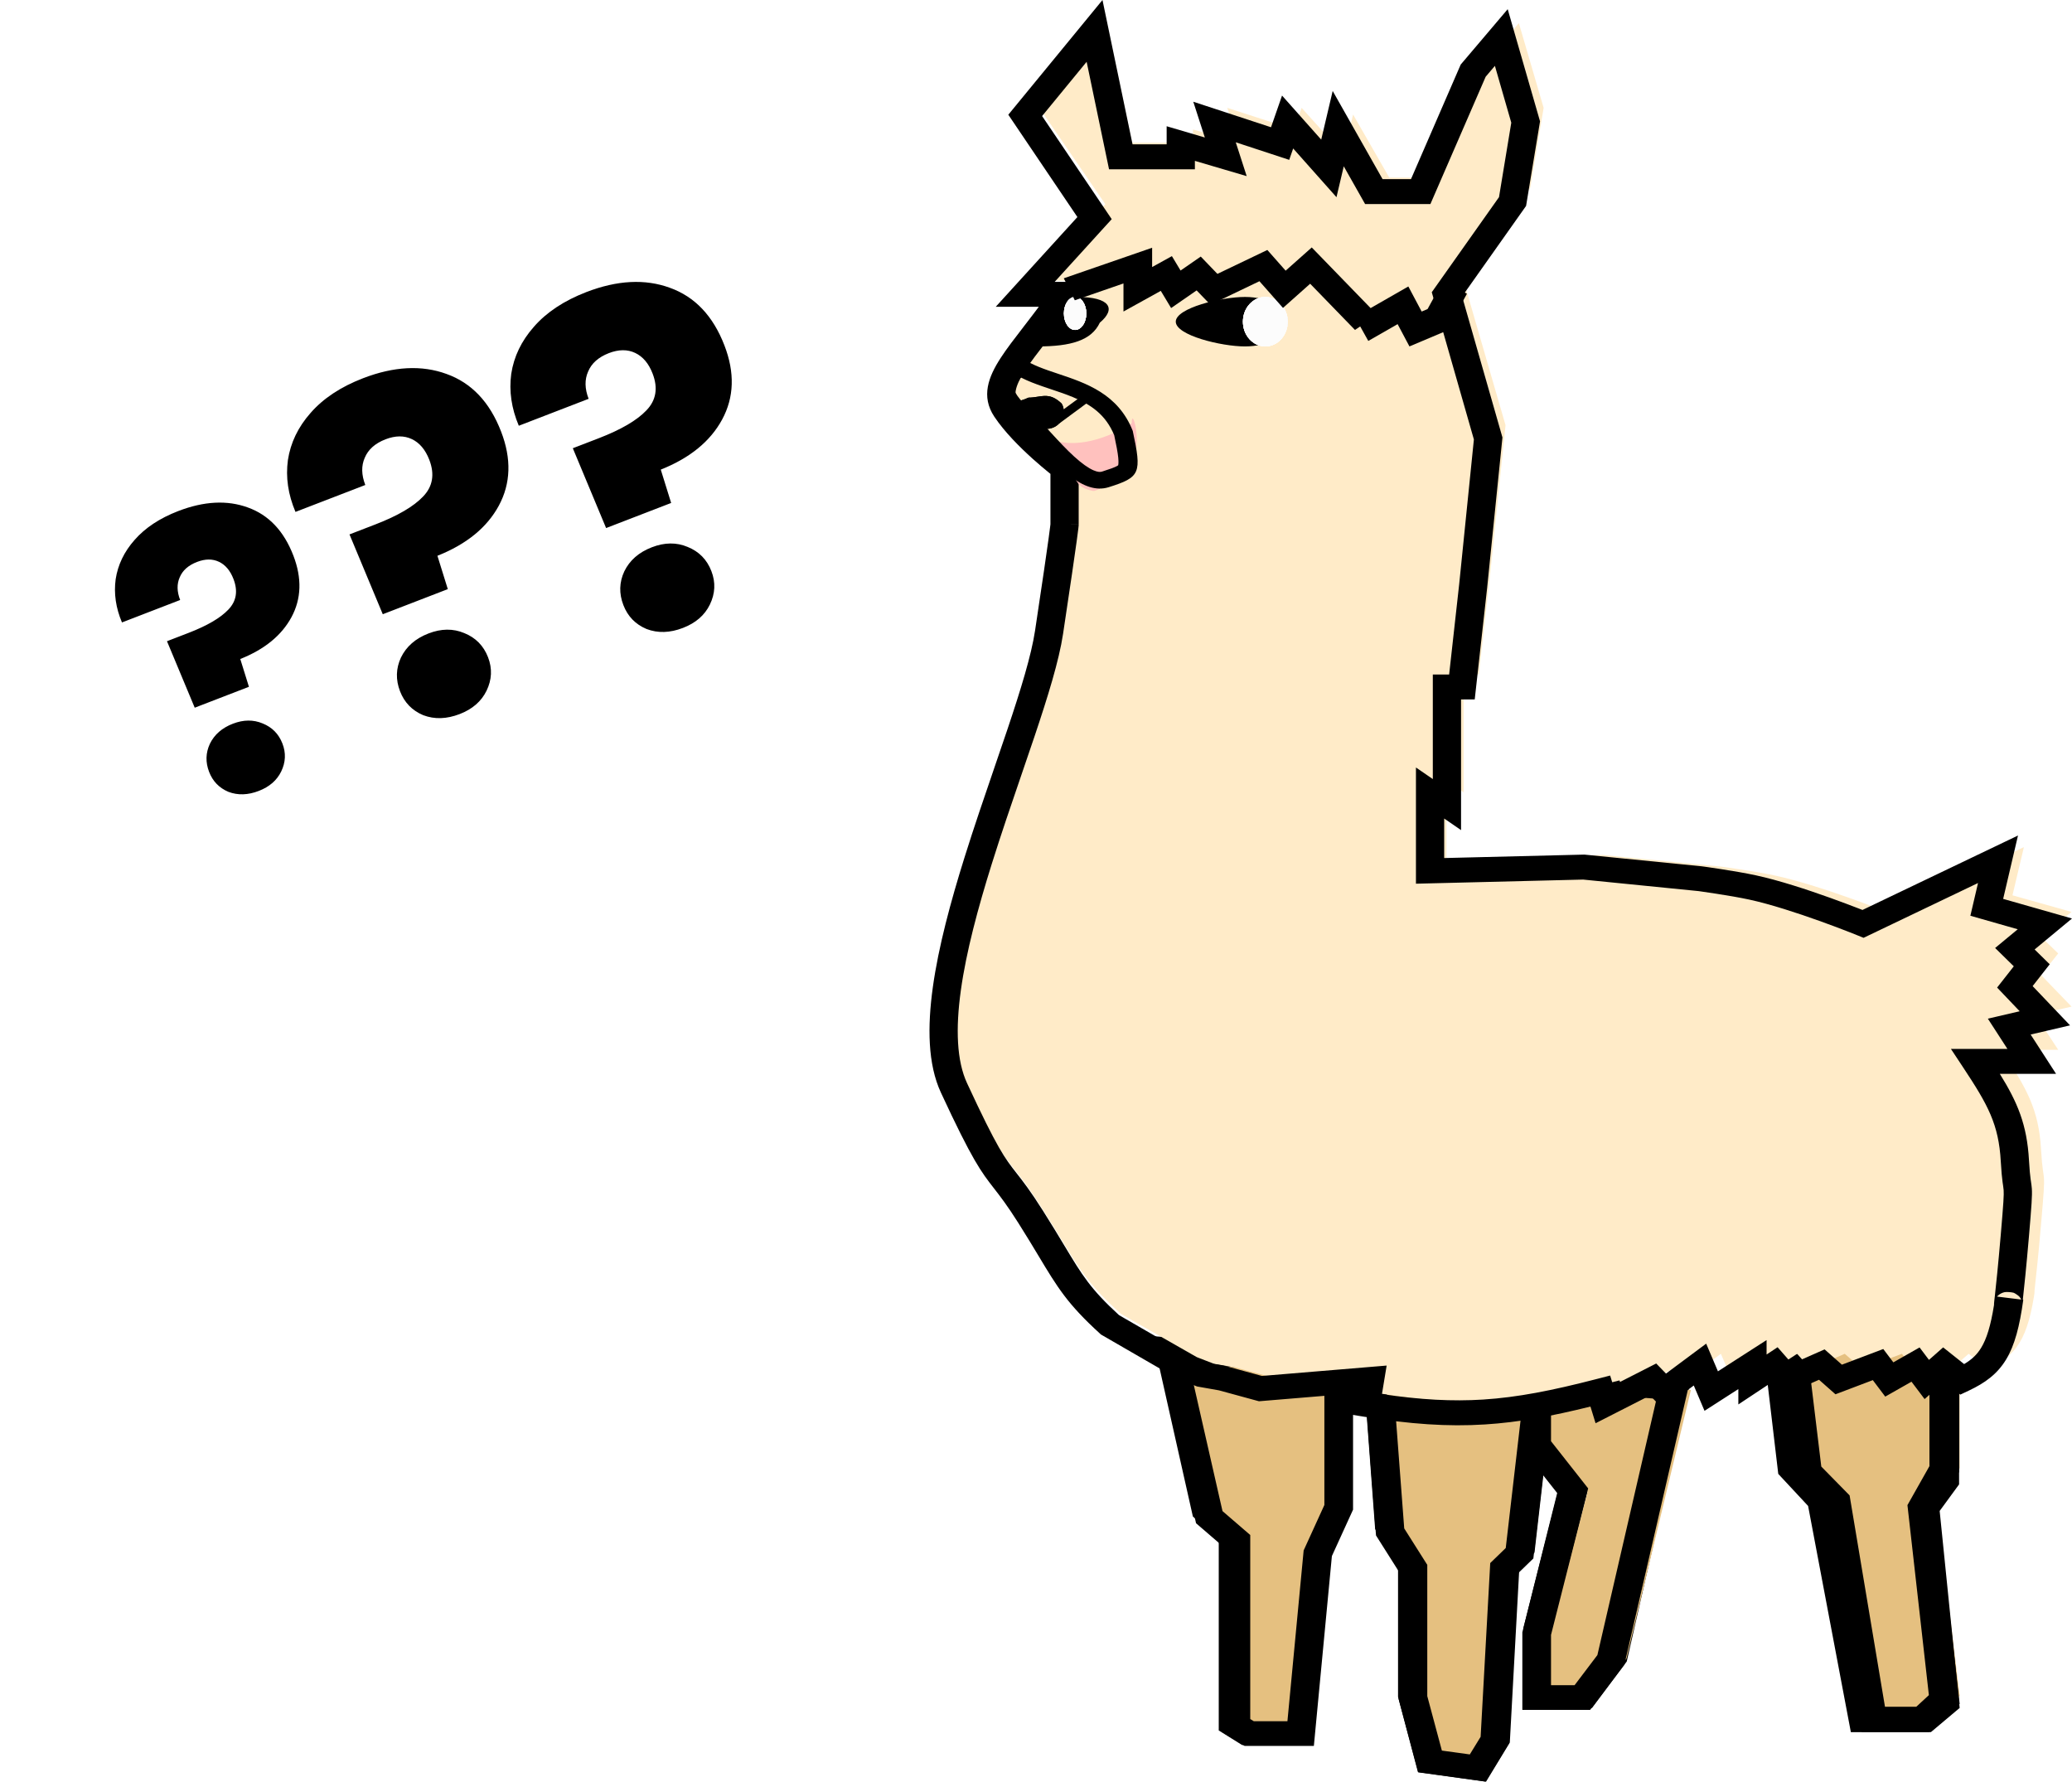
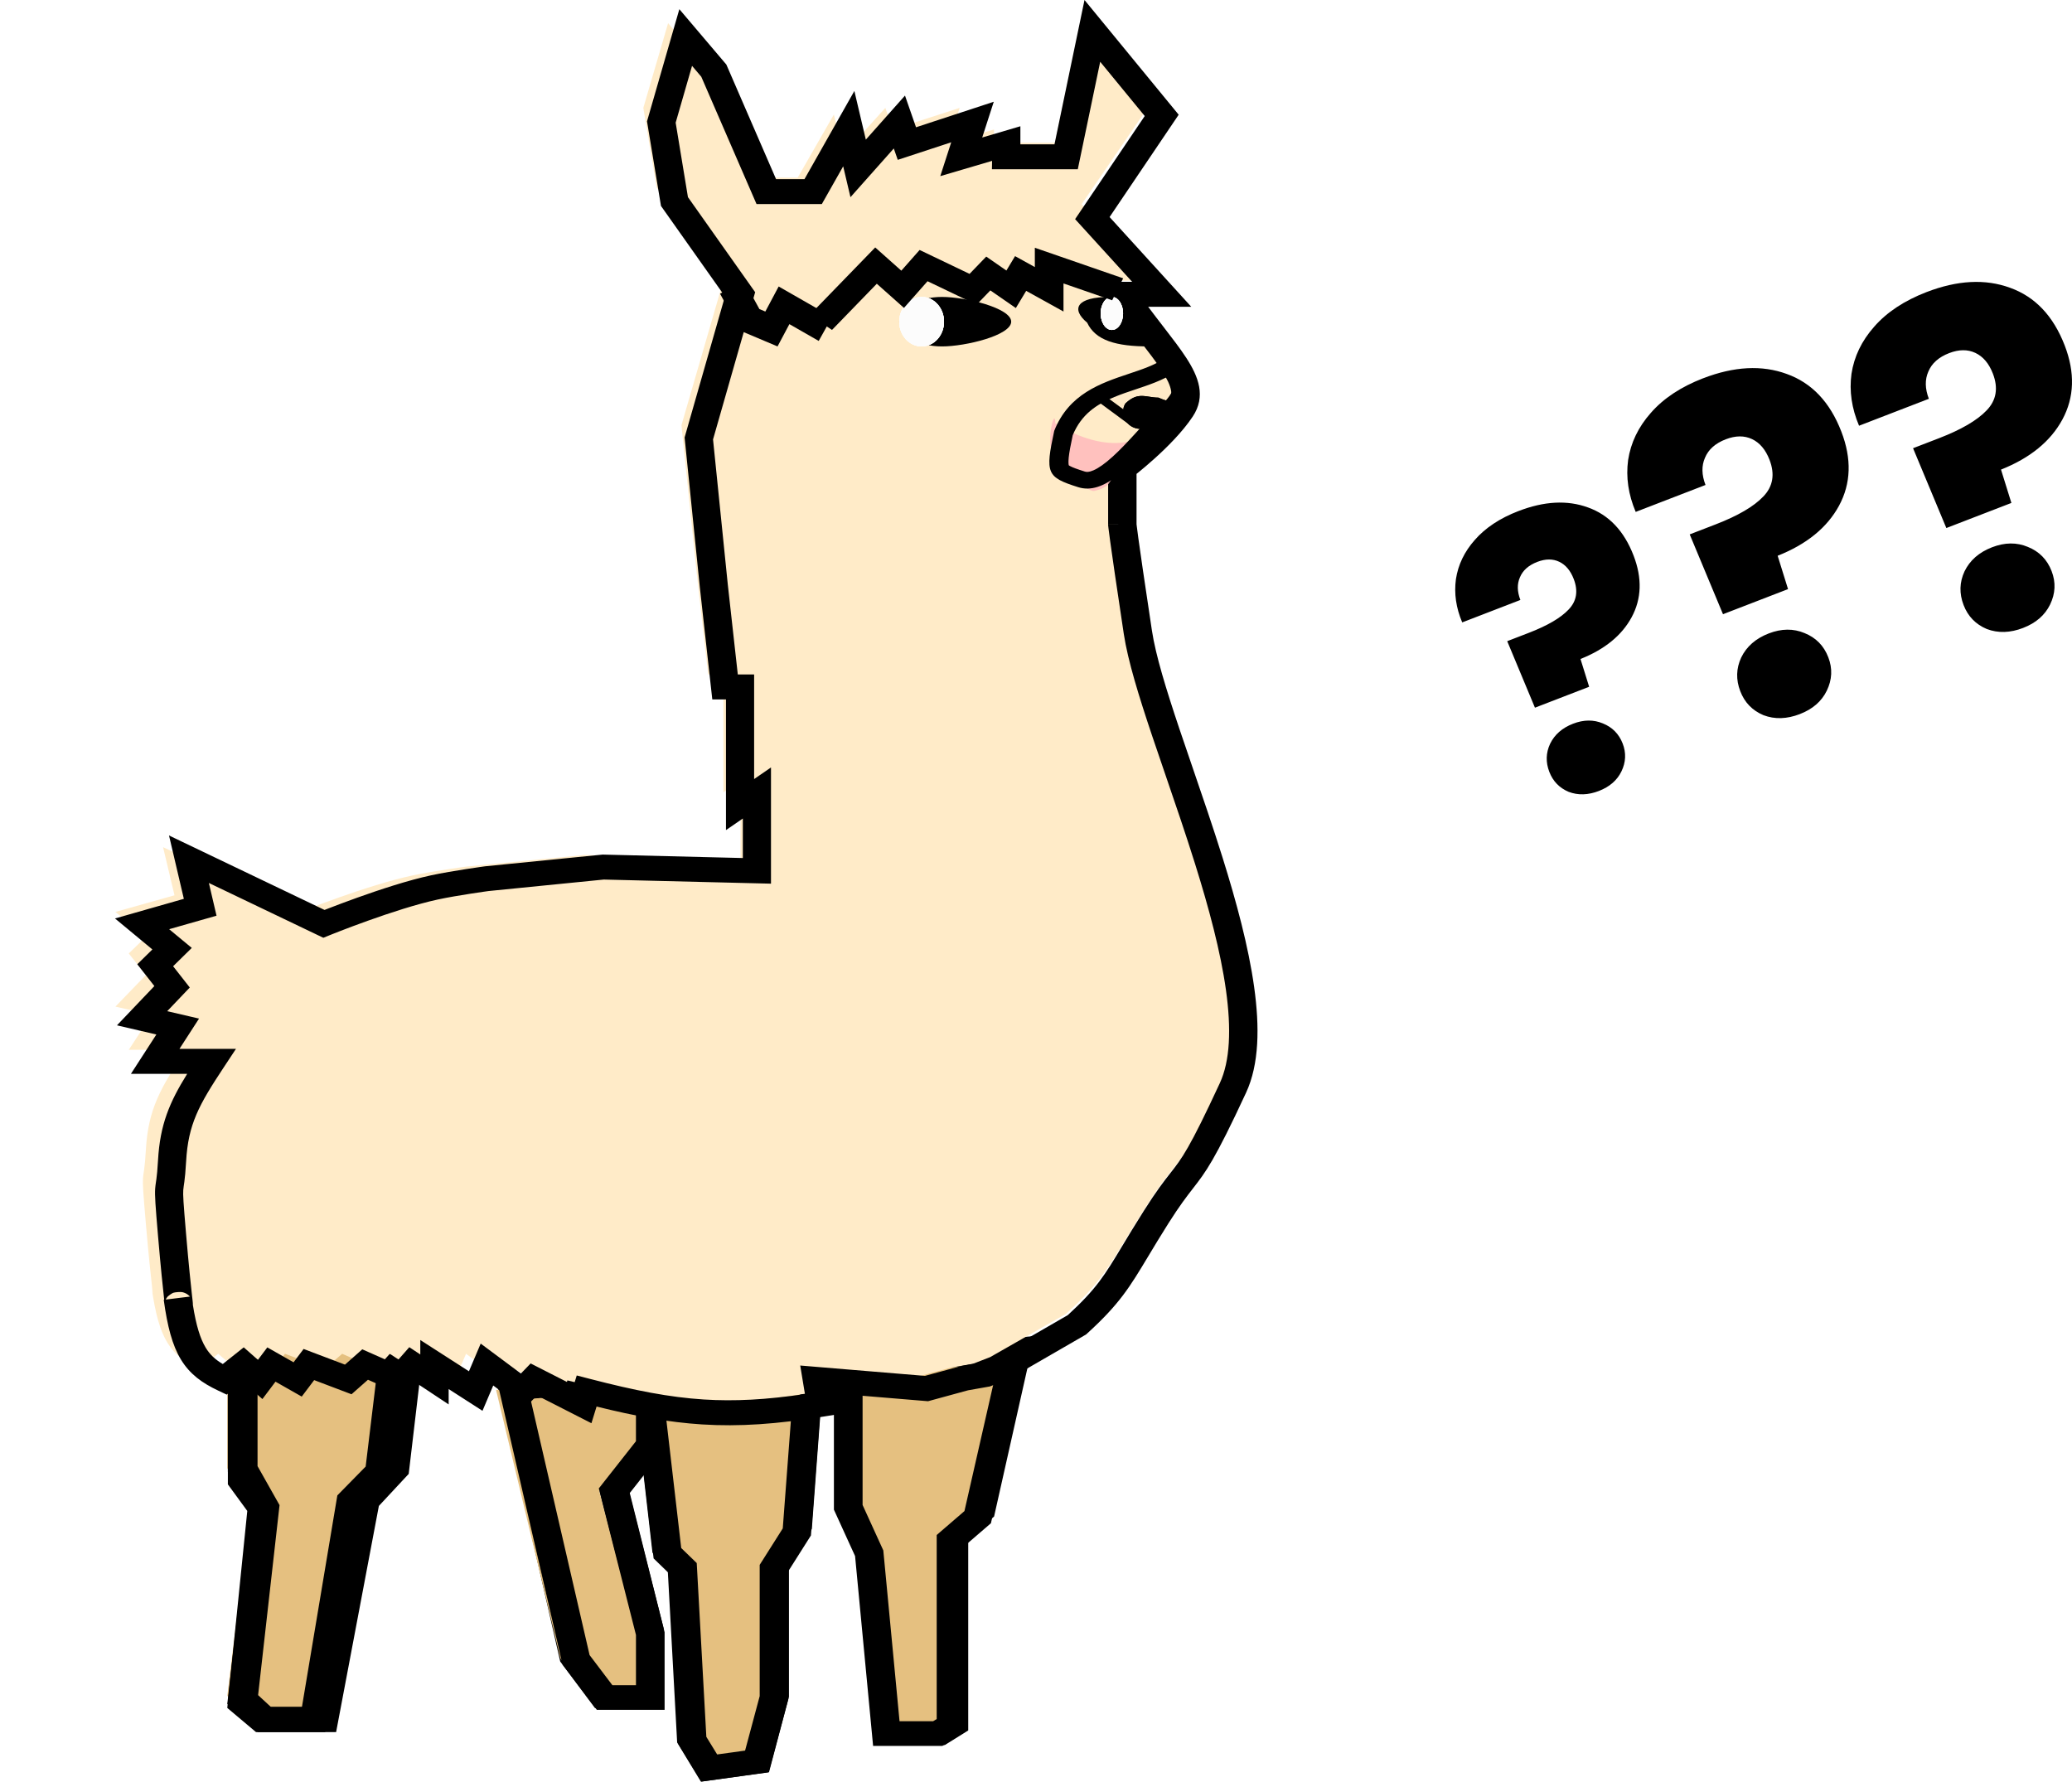
- <svg xmlns="http://www.w3.org/2000/svg" width="107" height="92" viewBox="0 0 107 92" fill="none">
-   <path d="M9.203 26.391C10.534 25.878 11.732 25.816 12.797 26.205C13.875 26.59 14.658 27.416 15.148 28.685C15.599 29.855 15.566 30.918 15.049 31.875C14.54 32.814 13.659 33.533 12.408 34.03L12.855 35.465L10.056 36.545L8.623 33.111L9.743 32.679C10.701 32.309 11.383 31.91 11.789 31.482C12.208 31.049 12.297 30.521 12.057 29.899C11.889 29.464 11.639 29.167 11.307 29.01C10.975 28.852 10.597 28.855 10.174 29.018C9.726 29.191 9.428 29.456 9.28 29.813C9.127 30.158 9.135 30.548 9.303 30.983L6.299 32.142C5.981 31.393 5.873 30.649 5.973 29.91C6.087 29.166 6.412 28.49 6.949 27.883C7.494 27.258 8.246 26.761 9.203 26.391ZM13.364 40.842C12.805 41.058 12.282 41.074 11.796 40.89C11.318 40.688 10.986 40.345 10.799 39.86C10.607 39.362 10.62 38.878 10.839 38.408C11.07 37.933 11.465 37.588 12.025 37.372C12.572 37.16 13.085 37.156 13.563 37.357C14.053 37.554 14.395 37.901 14.586 38.398C14.774 38.884 14.752 39.364 14.521 39.839C14.297 40.297 13.912 40.631 13.364 40.842ZM18.744 19.533C20.341 18.917 21.779 18.843 23.057 19.31C24.349 19.771 25.29 20.763 25.877 22.286C26.419 23.689 26.379 24.965 25.759 26.113C25.148 27.241 24.091 28.103 22.589 28.7L23.125 30.422L19.767 31.718L18.048 27.596L19.391 27.078C20.541 26.634 21.359 26.156 21.847 25.642C22.349 25.122 22.457 24.489 22.169 23.742C21.967 23.22 21.667 22.864 21.268 22.675C20.869 22.486 20.416 22.489 19.909 22.685C19.371 22.893 19.014 23.211 18.836 23.639C18.653 24.053 18.662 24.521 18.864 25.044L15.259 26.434C14.877 25.535 14.747 24.642 14.868 23.756C15.004 22.863 15.394 22.052 16.039 21.323C16.693 20.573 17.595 19.977 18.744 19.533ZM23.737 36.874C23.065 37.133 22.438 37.153 21.855 36.931C21.282 36.69 20.883 36.278 20.658 35.696C20.428 35.099 20.444 34.518 20.706 33.953C20.984 33.383 21.458 32.969 22.13 32.71C22.787 32.456 23.402 32.45 23.976 32.692C24.564 32.928 24.973 33.345 25.204 33.942C25.428 34.524 25.402 35.1 25.125 35.67C24.856 36.219 24.394 36.621 23.737 36.874ZM30.277 15.083C31.875 14.467 33.312 14.393 34.59 14.86C35.883 15.321 36.823 16.313 37.41 17.836C37.952 19.239 37.913 20.515 37.292 21.663C36.681 22.791 35.625 23.653 34.123 24.25L34.659 25.972L31.3 27.268L29.581 23.146L30.925 22.628C32.074 22.184 32.893 21.706 33.38 21.192C33.883 20.672 33.99 20.039 33.702 19.293C33.501 18.77 33.2 18.414 32.802 18.225C32.403 18.036 31.95 18.039 31.442 18.235C30.905 18.443 30.547 18.761 30.37 19.189C30.186 19.603 30.195 20.071 30.397 20.594L26.792 21.985C26.411 21.085 26.281 20.192 26.401 19.305C26.537 18.413 26.927 17.602 27.572 16.873C28.226 16.123 29.128 15.527 30.277 15.083ZM35.27 32.424C34.599 32.684 33.971 32.703 33.389 32.481C32.815 32.24 32.416 31.828 32.192 31.246C31.961 30.648 31.977 30.068 32.24 29.503C32.517 28.933 32.992 28.519 33.663 28.26C34.32 28.006 34.935 28 35.509 28.242C36.097 28.478 36.507 28.895 36.737 29.492C36.962 30.074 36.935 30.65 36.658 31.22C36.39 31.77 35.927 32.171 35.27 32.424Z" fill="black" />
-   <path d="M101.199 75.815V69.511L91.948 68.148L92.916 75.815L94.529 77.434L96.789 88.593H100.016L101.199 87.571L100.016 77.774L101.199 75.815Z" fill="#E5C080" />
-   <path fill-rule="evenodd" clip-rule="evenodd" d="M90.791 67.296L91.831 76.11L93.372 77.765L95.58 89.445H99.622L101.199 87.986L100.068 77.958L101.17 76.004V68.934L90.791 67.296ZM99.638 70.014V75.709L98.502 77.723L99.609 87.534L98.948 88.145H96.886L94.822 77.225L93.311 75.603L92.519 68.891L99.638 70.014Z" fill="black" />
-   <path fill-rule="evenodd" clip-rule="evenodd" d="M59.566 69.252L61.601 78.309L62.937 79.475V89.358L64.143 90.11H67.763L68.706 80.048L69.813 77.59V70.777H68.313V77.342L67.229 79.749L66.381 88.801H64.624L64.437 88.684V78.933L62.985 77.666L61.038 69L59.566 69.252ZM87.32 71.252L85.849 70.996L82.592 85.294L81.4 86.89H80.167V84.226L82.11 76.463L80.167 73.964V72.08L78.671 72.015L77.799 79.623L76.988 80.419L76.485 89.626L75.919 90.56L74.459 90.356L73.695 87.469V80.514L72.488 78.583L72.001 72.037L70.505 72.122L71.013 78.956L72.196 80.848V87.619L73.224 91.509L76.742 92L77.968 89.98L78.461 80.943L79.243 80.175L79.749 75.757L80.507 76.732L78.667 84.085V88.198H82.212L84.007 85.797L87.32 71.252Z" fill="black" />
-   <path d="M87.32 71.772L83.996 85.636L82.484 87.557H80.066V84.3L81.981 77.034L80.066 74.695V72.691L79.16 80.207L78.354 80.959L77.85 89.728L76.943 91.148L74.424 90.814L73.518 87.557V80.959L72.309 79.122L71.805 72.691L69.588 71.438V77.869L68.48 80.207L67.573 89.394H64.853L64.148 88.977V79.539L62.737 78.37L60.722 69.852L87.32 71.772Z" fill="#E5C080" />
-   <path fill-rule="evenodd" clip-rule="evenodd" d="M59.566 69L61.765 78.658L63.084 79.794V89.425L64.275 90.158H67.849L68.78 80.353L69.873 77.957V72.524L70.579 72.939L71.058 79.288L72.225 81.132V87.73L73.241 91.521L76.715 92L77.924 90.031L78.412 81.225L79.184 80.476L79.683 76.171L80.432 77.121L78.615 84.287V88.295H82.116L83.887 85.956L87.32 71.083L59.566 69ZM80.096 74.423V72.587L78.619 72.524L77.758 79.938L76.957 80.714L76.461 89.686L75.902 90.596L74.46 90.398L73.706 87.585V80.807L72.515 78.925L72.01 72.236L70.016 71.064L85.546 72.23L82.491 85.465L81.314 87.02H80.096V84.424L82.014 76.859L80.096 74.423ZM68.392 70.942V77.716L67.322 80.061L66.484 88.882H64.749L64.564 88.769V79.266L63.131 78.031L61.398 70.418L68.392 70.942Z" fill="black" />
-   <path fill-rule="evenodd" clip-rule="evenodd" d="M91.948 69.996L92.709 76.293L94.193 77.804L96.141 89.444H99.715L101.199 88.195L100.166 78.023L101.169 76.652V69.924H99.766V76.254L98.722 77.68L99.737 87.671L99.172 88.146H97.344L95.515 77.22L94.053 75.731L93.342 69.852L91.948 69.996Z" fill="black" />
-   <path d="M104.516 43.745L97.43 47.09C97.43 47.09 93.975 45.703 91.624 45.203C90.56 44.977 88.868 44.75 88.868 44.75L82.766 44.149L74.696 44.345V40.313L75.582 40.914V34.823H76.369L76.96 29.59L77.747 21.955L75.582 14.492L79.026 9.688L79.715 5.57L78.436 1.195L76.96 2.91L75.582 6.042L74.204 9.173H71.744L69.874 5.913L69.382 7.972L67.217 5.57L66.823 6.685L63.379 5.57L63.969 7.371L61.607 6.685V7.371H58.458L57.08 0.852L53.438 5.227L57.08 10.545L53.438 14.492H55.505C53.328 17.583 51.47 19.038 52.454 20.497C53.438 21.955 55.505 23.499 55.505 23.499V26.416C55.505 26.416 55.505 26.673 54.691 31.992C53.876 37.311 47.238 50.35 49.699 55.583C52.159 60.816 51.864 59.358 53.734 62.274C55.604 65.191 55.761 65.937 57.891 67.85L61.804 70.081L62.69 70.424L63.797 70.617L65.79 71.153L71.547 70.681L71.332 71.968C76.172 72.74 78.928 72.483 83.634 71.282L83.849 71.968L86.408 70.681L86.998 71.282L88.868 69.909L89.459 71.282L91.624 69.909V70.681L92.805 69.909L93.494 70.681L95.265 69.909L96.151 70.681L98.218 69.909L98.808 70.681L100.186 69.909L100.776 70.681L101.662 69.909L102.646 70.681C104.126 69.99 104.73 69.19 105.107 66.478C104.954 67.32 105.119 66.494 105.402 63.218C105.685 59.942 105.52 61.435 105.402 59.358C105.284 57.28 104.65 56.171 103.335 54.211H106.288L105.107 52.409L106.977 51.98L105.402 50.35L106.288 49.235L105.402 48.377L106.977 47.09L103.926 46.232L104.516 43.745Z" fill="#FFEBC8" />
-   <path fill-rule="evenodd" clip-rule="evenodd" d="M56.933 0L52.07 5.924L55.638 11.208L51.42 15.843H53.645C53.374 16.206 53.112 16.546 52.864 16.867L52.839 16.901C52.397 17.473 51.989 18 51.676 18.483C51.044 19.457 50.651 20.469 51.346 21.514C51.876 22.31 52.676 23.103 53.317 23.681C53.642 23.974 53.936 24.219 54.149 24.392C54.183 24.42 54.216 24.446 54.246 24.471V27.068C54.245 27.081 54.242 27.106 54.237 27.147C54.225 27.248 54.201 27.441 54.151 27.803C54.051 28.527 53.852 29.914 53.451 32.566C53.26 33.834 52.719 35.594 52.03 37.647C51.813 38.292 51.583 38.964 51.346 39.654C50.837 41.14 50.298 42.711 49.809 44.274C49.091 46.567 48.465 48.884 48.174 50.967C47.886 53.031 47.911 54.959 48.59 56.422C50.218 59.935 50.675 60.522 51.325 61.358C51.646 61.771 52.015 62.245 52.596 63.165C53.013 63.824 53.345 64.377 53.637 64.862C54.604 66.472 55.121 67.333 56.798 68.86L56.854 68.912L60.82 71.204L61.819 71.596L62.95 71.796L65.014 72.359L69.898 71.953L69.719 73.04L70.41 73.152C72.831 73.543 74.763 73.679 76.693 73.556C78.419 73.447 80.117 73.132 82.132 72.633L82.397 73.494L85.209 72.06L85.866 72.738L87.468 71.545L88.023 72.853L89.77 71.73V72.523L91.525 71.36L92.129 72.047L93.936 71.249L94.785 71.999L96.714 71.268L97.356 72.119L98.711 71.349L99.388 72.246L100.398 71.353L101.233 72.016L101.684 71.803C102.493 71.42 103.134 70.969 103.6 70.198C104.043 69.463 104.296 68.488 104.484 67.12L104.459 67.117C104.462 67.087 104.466 67.055 104.47 67.02C104.527 66.507 104.637 65.479 104.777 63.84C104.914 62.233 104.95 61.73 104.926 61.379C104.917 61.259 104.9 61.141 104.883 61.026C104.876 60.978 104.869 60.93 104.862 60.882C104.837 60.697 104.807 60.416 104.778 59.91C104.675 58.067 104.182 56.917 103.273 55.453H106.178L104.864 53.422L106.899 52.948L104.967 50.921L105.849 49.794L105.07 49.029L107 47.43L103.445 46.417L104.211 43.145L96.18 46.989C96.108 46.961 96.026 46.929 95.935 46.894C95.576 46.755 95.072 46.564 94.495 46.357C93.351 45.947 91.882 45.461 90.672 45.2C90.124 45.081 89.427 44.965 88.877 44.88C88.6 44.837 88.356 44.802 88.182 44.776C88.094 44.764 88.024 44.754 87.976 44.747L87.92 44.74L87.905 44.738L87.9 44.737C87.9 44.737 87.899 44.737 87.789 45.374L87.9 44.737L87.885 44.735L81.818 44.13L74.579 44.308V42.267L75.45 42.866V36.118H76.156L76.802 30.318L76.802 30.313L77.588 22.59L75.504 15.307L78.808 10.634L79.529 6.266L77.859 0.474L75.432 3.334L72.865 9.25H71.397L68.821 4.697L68.229 7.21L66.206 4.935L65.637 6.571L61.622 5.253L62.219 7.1L60.247 6.519V7.453H58.486L56.933 0ZM61.705 8.307L64.38 9.095L63.816 7.348L66.576 8.255L66.781 7.667L69.017 10.183L69.393 8.589L70.496 10.538H73.867L76.721 3.963L77.198 3.401L78.044 6.335L77.41 10.18L73.938 15.09L76.113 22.693L75.351 30.192L75.35 30.198L74.835 34.83H73.992V40.23L73.121 39.632V45.633L81.756 45.42L87.692 46.013L87.695 46.013L87.749 46.02C87.772 46.024 87.801 46.028 87.834 46.032C87.868 46.037 87.906 46.043 87.948 46.049C88.118 46.073 88.356 46.108 88.625 46.15C89.169 46.234 89.827 46.344 90.326 46.452C91.428 46.69 92.815 47.145 93.947 47.551C94.509 47.752 95 47.938 95.35 48.074C95.525 48.142 95.664 48.197 95.76 48.235C95.808 48.254 95.844 48.269 95.869 48.279L95.896 48.29L95.904 48.293L96.236 48.428L102.147 45.598L101.752 47.288L104.198 47.986L103.03 48.953L103.994 49.899L103.133 50.997L104.299 52.22L102.655 52.603L103.665 54.164H100.747L101.388 55.134C102.663 57.061 103.215 58.058 103.322 59.974C103.352 60.504 103.385 60.814 103.414 61.034C103.427 61.128 103.437 61.195 103.445 61.248C103.457 61.331 103.465 61.382 103.47 61.458C103.487 61.697 103.465 62.083 103.323 63.743C103.184 65.371 103.075 66.389 103.019 66.894C103.013 66.948 103.007 66.996 103.002 67.039C102.996 67.097 102.99 67.145 102.986 67.183C102.983 67.215 102.98 67.244 102.978 67.266C102.977 67.276 102.976 67.29 102.975 67.303C102.974 67.31 102.974 67.321 102.973 67.335C102.973 67.335 102.973 67.354 102.974 67.382C102.802 68.468 102.59 69.133 102.313 69.591C102.097 69.949 101.826 70.204 101.429 70.439L100.346 69.577L99.614 70.223L99.129 69.58L97.774 70.35L97.254 69.661L95.118 70.47L94.224 69.68L92.546 70.422L91.796 69.569L91.228 69.946V69.199L88.716 70.814L88.109 69.384L86.033 70.929L85.528 70.409L83.307 71.542L83.149 71.031L82.436 71.215C80.143 71.808 78.365 72.158 76.588 72.271C74.995 72.372 73.376 72.284 71.365 71.991L71.608 70.516L65.166 71.052L63.309 70.545L62.263 70.36L61.52 70.068L57.788 67.912C56.309 66.557 55.889 65.858 54.966 64.323C54.67 63.83 54.321 63.251 53.869 62.536C53.206 61.487 52.819 60.993 52.497 60.583C51.887 59.805 51.513 59.329 49.939 55.933C49.407 54.787 49.341 53.133 49.621 51.125C49.899 49.136 50.502 46.892 51.214 44.618C51.699 43.07 52.228 41.526 52.735 40.048C52.973 39.353 53.206 38.673 53.428 38.014C54.112 35.974 54.688 34.12 54.897 32.736C55.297 30.083 55.498 28.69 55.599 27.959C55.649 27.594 55.675 27.392 55.688 27.279C55.694 27.223 55.698 27.187 55.7 27.162C55.701 27.15 55.702 27.139 55.703 27.129C55.703 27.124 55.703 27.118 55.704 27.112L55.704 27.102L55.704 27.096L55.704 27.093L55.704 27.092C55.704 27.091 55.704 27.09 54.975 27.09H55.704V23.885L55.45 23.692L55.449 23.692L55.446 23.689L55.431 23.677C55.417 23.667 55.396 23.651 55.369 23.63C55.315 23.587 55.235 23.524 55.136 23.443C54.937 23.282 54.662 23.052 54.358 22.778C53.741 22.222 53.041 21.518 52.603 20.86C52.33 20.45 52.366 20.01 52.941 19.124C53.225 18.686 53.606 18.193 54.068 17.595L54.069 17.593C54.526 17.001 55.051 16.321 55.596 15.535L56.278 14.554H54.465L57.41 11.317L53.815 5.993L56.115 3.191L57.272 8.742H61.705V8.307ZM103.128 66.953C103.165 66.91 103.293 66.775 103.526 66.724C103.642 66.707 103.88 66.724 103.995 66.759C104.085 66.8 104.224 66.898 104.274 66.949C104.326 67.007 104.359 67.064 104.379 67.107L103.128 66.953Z" fill="black" />
-   <path d="M52.625 21.483C53.13 22.321 52.774 21.664 52.951 21.91C53.128 22.157 53.13 22.148 54.011 22.148C54.822 22.148 55.126 21.315 54.822 20.836C54.147 20.198 53.761 20.533 53.114 20.533C52.461 20.836 52.788 20.421 52.625 21.483Z" fill="black" />
-   <path fill-rule="evenodd" clip-rule="evenodd" d="M54.051 22.148C54.831 22.121 55.121 21.308 54.822 20.836C54.329 20.37 53.99 20.423 53.591 20.485C53.444 20.508 53.289 20.533 53.114 20.533C52.829 20.665 52.731 20.661 52.697 20.702C52.696 20.703 52.696 20.703 52.696 20.704C52.683 20.72 52.68 20.742 52.679 20.782C52.677 20.876 52.689 21.066 52.625 21.483C52.934 21.996 52.92 21.949 52.904 21.891C52.894 21.855 52.882 21.814 52.951 21.91C53.122 22.149 53.13 22.149 53.926 22.148C53.954 22.148 53.982 22.148 54.011 22.148C54.014 22.148 54.017 22.148 54.02 22.148C54.03 22.148 54.041 22.148 54.051 22.148Z" fill="black" />
-   <path d="M58.442 21.855C58.442 21.855 55.945 23.589 53.914 22.54C52.888 22.009 54.94 23.183 55.449 24.527C55.634 25.016 55.819 25.223 56.445 25.353C56.912 25.363 58.244 24.071 58.442 23.822C59.032 22.967 58.442 20.915 58.442 21.855Z" fill="#FFBDBD" fill-opacity="0.9" />
-   <path d="M60.718 16.611C60.718 17.317 63.073 17.889 64.292 17.889C65.512 17.889 66.5 17.317 66.5 16.611C66.5 15.906 65.512 15.334 64.292 15.334C63.073 15.334 60.718 15.906 60.718 16.611Z" fill="black" />
-   <path d="M53.586 16.662C52.836 17.582 51.87 17.889 53.586 17.889C55.303 17.889 56.363 17.583 56.796 16.662C57.649 15.947 57.339 15.334 55.622 15.334C53.906 15.334 53.586 15.645 53.586 16.662Z" fill="black" />
-   <path d="M64.187 16.611C64.187 17.317 64.705 17.889 65.344 17.889C65.982 17.889 66.5 17.317 66.5 16.611C66.5 15.906 65.982 15.334 65.344 15.334C64.705 15.334 64.187 15.906 64.187 16.611Z" fill="#FCFCFC" />
-   <path d="M64.187 16.611C64.187 17.317 64.705 17.889 65.344 17.889C65.982 17.889 66.5 17.317 66.5 16.611C66.5 15.906 65.982 15.334 65.344 15.334C64.705 15.334 64.187 15.906 64.187 16.611Z" fill="#FCFCFC" />
-   <path d="M64.187 16.611C64.187 17.317 64.705 17.889 65.344 17.889C65.982 17.889 66.5 17.317 66.5 16.611C66.5 15.906 65.982 15.334 65.344 15.334C64.705 15.334 64.187 15.906 64.187 16.611Z" fill="#FCFCFC" />
-   <path d="M64.187 16.611C64.187 17.317 64.705 17.889 65.344 17.889C65.982 17.889 66.5 17.317 66.5 16.611C66.5 15.906 65.982 15.334 65.344 15.334C64.705 15.334 64.187 15.906 64.187 16.611Z" fill="#FCFCFC" />
-   <path d="M54.941 16.185C54.941 16.656 55.2 17.037 55.519 17.037C55.839 17.037 56.098 16.656 56.098 16.185C56.098 15.715 55.839 15.334 55.519 15.334C55.2 15.334 54.941 15.715 54.941 16.185Z" fill="#FCFCFC" />
-   <path d="M54.941 16.185C54.941 16.656 55.2 17.037 55.519 17.037C55.839 17.037 56.098 16.656 56.098 16.185C56.098 15.715 55.839 15.334 55.519 15.334C55.2 15.334 54.941 15.715 54.941 16.185Z" fill="#FCFCFC" />
-   <path d="M54.941 16.185C54.941 16.656 55.2 17.037 55.519 17.037C55.839 17.037 56.098 16.656 56.098 16.185C56.098 15.715 55.839 15.334 55.519 15.334C55.2 15.334 54.941 15.715 54.941 16.185Z" fill="#FCFCFC" />
-   <path d="M54.941 16.185C54.941 16.656 55.2 17.037 55.519 17.037C55.839 17.037 56.098 16.656 56.098 16.185C56.098 15.715 55.839 15.334 55.519 15.334C55.2 15.334 54.941 15.715 54.941 16.185Z" fill="#FCFCFC" />
-   <path fill-rule="evenodd" clip-rule="evenodd" d="M67.74 12.778L66.392 13.977L65.447 12.908L62.868 14.143L62.008 13.249L60.966 13.97L60.518 13.226L59.497 13.79V12.793L54.935 14.371L55.504 15.506L58.017 14.637V16.087L59.944 15.02L60.478 15.907L61.795 14.996L62.507 15.735L65.038 14.522L66.255 15.9L67.658 14.652L69.972 17.037L71.125 16.266L67.74 12.778Z" fill="black" />
-   <path fill-rule="evenodd" clip-rule="evenodd" d="M73.721 15.959L74.531 14.481L75.754 15.169L74.708 17.077L72.785 17.889L72.174 16.738L70.66 17.605L69.972 16.372L72.728 14.793L73.416 16.088L73.721 15.959Z" fill="black" />
-   <path fill-rule="evenodd" clip-rule="evenodd" d="M57.68 24.067C57.551 24.137 57.333 24.219 56.918 24.35C56.828 24.378 56.705 24.39 56.466 24.285C56.2 24.169 55.874 23.94 55.476 23.579C55.086 23.224 54.678 22.789 54.235 22.304C54.149 22.21 54.062 22.113 53.973 22.016C53.615 21.621 53.236 21.205 52.851 20.81C52.32 20.266 52.317 19.96 52.344 19.858C52.362 19.794 52.435 19.653 52.733 19.5C53.096 19.684 53.477 19.826 53.828 19.948C53.998 20.007 54.161 20.062 54.32 20.115C54.689 20.238 55.033 20.353 55.388 20.5C56.308 20.879 57.093 21.392 57.539 22.474C57.65 22.992 57.719 23.356 57.747 23.632C57.773 23.896 57.751 23.999 57.742 24.028C57.733 24.035 57.714 24.048 57.68 24.067ZM58.497 22.253C58.967 24.441 58.893 24.642 57.254 25.158C55.942 25.57 54.624 24.119 53.192 22.542C52.834 22.149 52.47 21.747 52.097 21.366C50.856 20.095 51.189 19.036 52.828 18.521C53.312 18.857 53.954 19.072 54.64 19.301C56.093 19.787 57.742 20.339 58.497 22.253Z" fill="black" />
-   <path fill-rule="evenodd" clip-rule="evenodd" d="M54.711 21.861L56.689 20.402L56.369 20.075L54.391 21.534L54.711 21.861Z" fill="black" />
+ <svg xmlns="http://www.w3.org/2000/svg" width="107" height="92" viewBox="0 0 107 92" fill="none" version="1.1" id="svg26">
+   <defs id="defs26" />
+   <path d="m 78.414,26.391 c 1.331,-0.514 2.529,-0.576 3.594,-0.186 1.077,0.385 1.861,1.211 2.35,2.48 0.451,1.169 0.418,2.232 -0.099,3.189 -0.509,0.94 -1.39,1.658 -2.641,2.155 l 0.447,1.435 -2.799,1.08 -1.432,-3.435 1.12,-0.432 c 0.958,-0.37 1.64,-0.768 2.046,-1.197 0.419,-0.433 0.508,-0.961 0.268,-1.583 -0.168,-0.435 -0.418,-0.732 -0.75,-0.889 -0.332,-0.158 -0.71,-0.155 -1.133,0.008 -0.448,0.173 -0.746,0.438 -0.894,0.795 -0.153,0.345 -0.145,0.735 0.023,1.17 l -3.004,1.159 c -0.318,-0.749 -0.426,-1.493 -0.325,-2.232 0.113,-0.744 0.438,-1.42 0.976,-2.027 0.545,-0.625 1.296,-1.122 2.254,-1.491 z m 4.161,14.451 c -0.56,0.216 -1.082,0.232 -1.568,0.048 -0.478,-0.202 -0.81,-0.545 -0.998,-1.03 -0.192,-0.498 -0.179,-0.982 0.04,-1.452 0.231,-0.475 0.627,-0.821 1.186,-1.037 0.547,-0.211 1.06,-0.216 1.538,-0.015 0.49,0.197 0.832,0.544 1.024,1.041 0.187,0.485 0.165,0.965 -0.066,1.44 -0.224,0.458 -0.609,0.792 -1.156,1.004 z m 5.38,-21.309 c 1.597,-0.616 3.035,-0.691 4.313,-0.223 1.293,0.462 2.233,1.454 2.82,2.976 0.541,1.403 0.502,2.679 -0.118,3.827 -0.611,1.127 -1.668,1.99 -3.17,2.586 l 0.536,1.722 -3.359,1.296 -1.719,-4.122 1.343,-0.518 c 1.149,-0.444 1.968,-0.922 2.456,-1.436 0.503,-0.52 0.61,-1.153 0.322,-1.899 -0.202,-0.522 -0.502,-0.878 -0.901,-1.067 -0.399,-0.189 -0.852,-0.186 -1.359,0.01 -0.537,0.207 -0.895,0.525 -1.072,0.954 -0.183,0.414 -0.174,0.882 0.027,1.404 l -3.605,1.391 c -0.381,-0.899 -0.511,-1.792 -0.391,-2.679 0.136,-0.893 0.526,-1.704 1.171,-2.433 0.654,-0.75 1.556,-1.346 2.705,-1.79 z m 4.993,17.341 c -0.672,0.259 -1.299,0.278 -1.881,0.057 -0.574,-0.242 -0.973,-0.654 -1.197,-1.236 -0.23,-0.597 -0.214,-1.178 0.048,-1.742 0.277,-0.57 0.752,-0.985 1.424,-1.244 0.657,-0.253 1.272,-0.259 1.845,-0.018 0.589,0.236 0.998,0.653 1.228,1.25 0.225,0.582 0.198,1.158 -0.079,1.728 -0.268,0.549 -0.731,0.951 -1.388,1.204 z m 6.54,-21.791 c 1.597,-0.616 3.035,-0.691 4.313,-0.223 1.293,0.462 2.233,1.454 2.821,2.976 0.541,1.403 0.502,2.679 -0.118,3.827 -0.611,1.127 -1.668,1.99 -3.17,2.586 l 0.536,1.722 -3.359,1.296 -1.719,-4.122 1.344,-0.518 c 1.149,-0.444 1.968,-0.922 2.456,-1.436 0.503,-0.52 0.61,-1.153 0.322,-1.899 -0.202,-0.522 -0.502,-0.878 -0.901,-1.067 -0.399,-0.189 -0.852,-0.186 -1.359,0.01 -0.537,0.207 -0.895,0.525 -1.073,0.954 -0.183,0.414 -0.174,0.882 0.027,1.404 l -3.605,1.391 c -0.381,-0.899 -0.511,-1.792 -0.391,-2.679 0.136,-0.893 0.526,-1.704 1.171,-2.433 0.654,-0.75 1.556,-1.346 2.705,-1.79 z m 4.993,17.341 c -0.672,0.259 -1.299,0.278 -1.882,0.057 -0.573,-0.242 -0.973,-0.654 -1.197,-1.236 -0.23,-0.597 -0.214,-1.178 0.048,-1.742 0.277,-0.57 0.752,-0.985 1.424,-1.244 0.657,-0.253 1.272,-0.259 1.845,-0.018 0.588,0.236 0.998,0.653 1.228,1.25 0.225,0.582 0.198,1.158 -0.079,1.728 -0.268,0.549 -0.731,0.951 -1.387,1.204 z" fill="#000000" id="path1" />
+   <path d="m 11.738,75.815 v -6.304 l 9.251,-1.363 -0.968,7.667 -1.614,1.619 -2.259,11.159 h -3.227 l -1.183,-1.022 1.183,-9.796 z" fill="#e5c080" id="path2" />
+   <path fill-rule="evenodd" clip-rule="evenodd" d="m 22.146,67.296 -1.04,8.814 -1.541,1.655 -2.208,11.679 h -4.042 l -1.577,-1.459 1.131,-10.028 -1.102,-1.954 v -7.07 z m -8.846,2.717 v 5.696 l 1.136,2.014 -1.107,9.811 0.661,0.611 h 2.062 l 2.064,-10.92 1.511,-1.623 0.792,-6.712 z" fill="#000000" id="path3" />
+   <path fill-rule="evenodd" clip-rule="evenodd" d="m 53.371,69.252 -2.035,9.057 -1.336,1.166 v 9.883 l -1.206,0.752 h -3.619 l -0.943,-10.062 -1.107,-2.458 v -6.814 h 1.5 v 6.566 l 1.084,2.407 0.849,9.052 h 1.757 l 0.187,-0.117 v -9.752 l 1.452,-1.267 1.947,-8.666 z m -27.754,2 1.471,-0.255 3.257,14.298 1.192,1.595 h 1.233 v -2.663 l -1.943,-7.764 1.943,-2.499 v -1.884 l 1.496,-0.065 0.872,7.608 0.811,0.796 0.502,9.207 0.567,0.934 1.46,-0.204 0.763,-2.886 v -6.956 l 1.207,-1.931 0.487,-6.545 1.497,0.085 -0.508,6.834 -1.182,1.892 v 6.771 l -1.029,3.89 -3.518,0.491 -1.226,-2.02 -0.493,-9.037 -0.782,-0.768 -0.506,-4.418 -0.758,0.975 1.84,7.353 v 4.113 h -3.546 l -1.794,-2.401 z" fill="#000000" id="path4" />
+   <path d="m 25.617,71.772 3.325,13.864 1.511,1.921 h 2.418 v -3.257 l -1.914,-7.266 1.914,-2.338 v -2.004 l 0.907,7.516 0.806,0.752 0.504,8.769 0.907,1.42 2.519,-0.334 0.907,-3.257 V 80.959 l 1.209,-1.837 0.504,-6.431 2.216,-1.253 v 6.431 l 1.108,2.338 0.907,9.187 h 2.72 l 0.705,-0.417 v -9.437 l 1.411,-1.169 2.015,-8.518 z" fill="#e5c080" id="path5" />
+   <path fill-rule="evenodd" clip-rule="evenodd" d="m 53.371,69 -2.199,9.658 -1.319,1.136 v 9.631 l -1.191,0.733 h -3.574 l -0.931,-9.805 -1.093,-2.396 v -5.433 l -0.707,0.415 -0.479,6.349 -1.167,1.843 v 6.598 l -1.016,3.791 -3.473,0.479 -1.21,-1.969 -0.487,-8.807 -0.772,-0.748 -0.5,-4.305 -0.749,0.95 1.817,7.165 v 4.008 h -3.501 l -1.772,-2.34 -3.433,-14.873 z m -20.53,5.423 v -1.836 l 1.477,-0.063 0.861,7.414 0.801,0.776 0.496,8.973 0.559,0.91 1.442,-0.199 0.754,-2.813 v -6.778 l 1.192,-1.882 0.504,-6.689 1.995,-1.171 -15.53,1.165 3.055,13.236 1.177,1.555 h 1.218 v -2.595 l -1.919,-7.566 z m 11.704,-3.481 v 6.773 l 1.07,2.346 0.838,8.821 h 1.734 l 0.185,-0.114 v -9.503 l 1.433,-1.235 1.733,-7.613 z" fill="#000000" id="path6" />
+   <path fill-rule="evenodd" clip-rule="evenodd" d="m 20.989,69.996 -0.762,6.297 -1.484,1.511 -1.949,11.64 h -3.573 l -1.484,-1.249 1.033,-10.173 -1.003,-1.371 v -6.728 h 1.403 v 6.33 l 1.045,1.427 -1.015,9.991 0.564,0.475 h 1.828 l 1.829,-10.926 1.462,-1.489 0.711,-5.879 z" fill="#000000" id="path7" />
+   <path d="m 8.421,43.745 7.086,3.346 c 0,0 3.456,-1.387 5.807,-1.887 1.064,-0.226 2.756,-0.453 2.756,-0.453 l 6.102,-0.601 8.07,0.196 v -4.032 l -0.886,0.601 v -6.091 h -0.787 l -0.591,-5.233 -0.787,-7.635 2.165,-7.463 -3.445,-4.804 -0.689,-4.118 1.279,-4.375 1.476,1.716 1.378,3.131 1.378,3.131 h 2.46 l 1.87,-3.26 0.492,2.059 2.165,-2.402 0.394,1.115 3.445,-1.115 -0.591,1.802 2.362,-0.686 V 7.371 h 3.149 l 1.378,-6.52 3.641,4.375 -3.641,5.319 3.641,3.946 h -2.067 c 2.177,3.091 4.035,4.547 3.051,6.005 -0.984,1.458 -3.051,3.002 -3.051,3.002 v 2.917 c 0,0 0,0.257 0.814,5.576 0.815,5.319 7.452,18.358 4.992,23.591 -2.46,5.233 -2.165,3.775 -4.035,6.691 -1.87,2.917 -2.027,3.663 -4.157,5.576 l -3.913,2.231 -0.886,0.343 -1.107,0.193 -1.993,0.536 -5.757,-0.472 0.215,1.287 c -4.84,0.772 -7.596,0.515 -12.302,-0.686 l -0.215,0.686 -2.559,-1.287 -0.591,0.601 -1.87,-1.373 -0.591,1.373 -2.165,-1.373 v 0.772 l -1.181,-0.772 -0.689,0.772 -1.772,-0.772 -0.886,0.772 -2.067,-0.772 -0.591,0.772 -1.378,-0.772 -0.59,0.772 -0.886,-0.772 -0.984,0.772 C 8.811,69.99 8.207,69.19 7.83,66.478 c 0.153,0.842 -0.012,0.016 -0.295,-3.26 -0.283,-3.276 -0.118,-1.783 0,-3.86 0.118,-2.078 0.752,-3.187 2.067,-5.147 h -2.953 l 1.181,-1.802 -1.87,-0.429 1.575,-1.63 -0.886,-1.115 0.886,-0.858 -1.575,-1.287 3.051,-0.858 z" fill="#ffebc8" id="path8" />
+   <path fill-rule="evenodd" clip-rule="evenodd" d="m 56.005,0 4.863,5.924 -3.568,5.284 4.218,4.634 h -2.225 c 0.272,0.364 0.533,0.704 0.781,1.024 l 0.026,0.034 c 0.442,0.572 0.849,1.1 1.162,1.582 0.632,0.974 1.026,1.986 0.33,3.031 -0.53,0.796 -1.33,1.59 -1.971,2.167 -0.325,0.293 -0.619,0.539 -0.832,0.712 -0.035,0.028 -0.067,0.054 -0.097,0.078 v 2.597 c 0.001,0.013 0.004,0.038 0.009,0.079 0.012,0.101 0.036,0.295 0.086,0.657 0.1,0.724 0.299,2.111 0.7,4.762 0.192,1.268 0.733,3.029 1.422,5.082 0.216,0.644 0.447,1.317 0.684,2.007 0.509,1.486 1.048,3.056 1.538,4.62 0.718,2.293 1.343,4.609 1.634,6.692 0.288,2.064 0.263,3.992 -0.415,5.455 -1.629,3.513 -2.086,4.1 -2.735,4.936 -0.321,0.413 -0.69,0.888 -1.272,1.807 -0.417,0.659 -0.749,1.212 -1.04,1.697 -0.967,1.61 -1.484,2.471 -3.161,3.998 l -0.056,0.051 -3.966,2.292 -0.999,0.392 -1.132,0.2 -2.063,0.563 -4.884,-0.406 0.179,1.087 -0.691,0.112 c -2.42,0.392 -4.352,0.527 -6.283,0.405 -1.726,-0.11 -3.424,-0.424 -5.439,-0.923 l -0.266,0.861 -2.812,-1.434 -0.657,0.678 -1.602,-1.192 -0.555,1.307 -1.747,-1.123 v 0.793 l -1.755,-1.163 -0.605,0.687 -1.807,-0.798 -0.849,0.75 -1.929,-0.731 -0.642,0.851 -1.355,-0.77 -0.676,0.897 -1.01,-0.893 -0.835,0.664 -0.451,-0.214 c -0.809,-0.383 -1.45,-0.834 -1.916,-1.605 -0.443,-0.734 -0.696,-1.71 -0.884,-3.078 l 0.025,-0.003 c -0.003,-0.03 -0.007,-0.062 -0.011,-0.097 -0.057,-0.513 -0.167,-1.541 -0.307,-3.18 -0.137,-1.607 -0.173,-2.11 -0.149,-2.461 0.009,-0.121 0.026,-0.238 0.043,-0.354 0.007,-0.048 0.014,-0.096 0.021,-0.143 0.025,-0.186 0.055,-0.466 0.084,-0.972 0.103,-1.843 0.596,-2.993 1.505,-4.457 h -2.905 l 1.314,-2.032 -2.035,-0.473 1.932,-2.028 -0.882,-1.126 0.779,-0.765 -1.93,-1.599 3.555,-1.014 -0.766,-3.272 8.031,3.845 c 0.072,-0.028 0.153,-0.06 0.245,-0.095 0.359,-0.139 0.863,-0.33 1.44,-0.537 1.145,-0.41 2.613,-0.896 3.824,-1.157 0.548,-0.118 1.245,-0.234 1.794,-0.319 0.277,-0.043 0.521,-0.079 0.696,-0.104 0.087,-0.013 0.158,-0.022 0.206,-0.029 l 0.056,-0.008 0.015,-0.002 0.005,-7e-4 c 10e-5,0 5e-4,-10e-5 0.111,0.637 l -0.111,-0.637 0.015,-0.002 6.067,-0.605 7.239,0.178 v -2.041 l -0.871,0.599 v -6.747 h -0.706 l -0.645,-5.8 -5e-4,-0.005 -0.785,-7.723 2.084,-7.283 -3.304,-4.673 -0.721,-4.368 1.67,-5.792 2.427,2.86 2.567,5.916 h 1.468 l 2.576,-4.553 0.592,2.513 2.022,-2.275 0.57,1.637 4.015,-1.318 -0.597,1.846 1.971,-0.581 v 0.934 h 1.761 z m -4.773,8.307 -2.675,0.788 0.565,-1.747 -2.761,0.906 -0.205,-0.588 -2.237,2.516 -0.376,-1.593 -1.103,1.949 h -3.372 l -2.853,-6.575 -0.477,-0.562 -0.846,2.934 0.634,3.845 3.471,4.909 -2.175,7.603 0.763,7.499 6e-4,0.005 0.515,4.632 h 0.843 v 5.401 l 0.871,-0.599 v 6.001 l -8.635,-0.212 -5.936,0.592 -0.004,5e-4 -0.053,0.007 c -0.023,0.003 -0.052,0.007 -0.086,0.012 -0.033,0.005 -0.072,0.01 -0.114,0.016 -0.17,0.024 -0.408,0.059 -0.677,0.101 -0.544,0.084 -1.202,0.194 -1.7,0.302 -1.102,0.238 -2.489,0.693 -3.622,1.099 -0.562,0.201 -1.052,0.387 -1.403,0.523 -0.175,0.068 -0.314,0.123 -0.41,0.161 -0.048,0.019 -0.084,0.034 -0.109,0.044 l -0.028,0.011 -0.008,0.003 -0.332,0.135 -5.911,-2.83 0.395,1.69 -2.446,0.697 1.168,0.967 -0.964,0.946 0.861,1.098 -1.166,1.223 1.644,0.382 -1.01,1.562 h 2.918 l -0.641,0.97 c -1.275,1.927 -1.827,2.925 -1.934,4.84 -0.03,0.53 -0.063,0.84 -0.092,1.06 -0.013,0.095 -0.023,0.161 -0.031,0.214 -0.012,0.084 -0.02,0.134 -0.025,0.21 -0.017,0.239 0.005,0.625 0.147,2.285 0.139,1.628 0.248,2.646 0.304,3.151 0.006,0.053 0.012,0.102 0.017,0.145 0.006,0.058 0.012,0.106 0.016,0.144 0.003,0.033 0.006,0.061 0.008,0.083 0.001,0.011 0.002,0.024 0.003,0.038 0.001,0.006 0.001,0.018 0.002,0.031 0,8e-4 0,0.02 -10e-4,0.048 0.172,1.085 0.384,1.751 0.661,2.209 0.216,0.359 0.487,0.613 0.884,0.848 l 1.083,-0.862 0.732,0.646 0.485,-0.643 1.355,0.77 0.519,-0.689 2.136,0.809 0.894,-0.79 1.678,0.742 0.75,-0.853 0.568,0.377 v -0.747 l 2.512,1.615 0.607,-1.43 2.076,1.545 0.504,-0.52 2.222,1.133 0.158,-0.512 0.713,0.184 c 2.293,0.594 4.071,0.943 5.848,1.056 1.593,0.101 3.212,0.014 5.223,-0.28 l -0.243,-1.474 6.441,0.535 1.857,-0.506 1.046,-0.185 0.744,-0.292 3.731,-2.156 c 1.479,-1.355 1.899,-2.053 2.822,-3.588 0.297,-0.493 0.645,-1.072 1.097,-1.787 0.663,-1.049 1.05,-1.543 1.372,-1.953 0.61,-0.778 0.984,-1.254 2.558,-4.65 0.532,-1.147 0.598,-2.8 0.317,-4.809 -0.278,-1.988 -0.881,-4.233 -1.593,-6.506 -0.485,-1.548 -1.014,-3.092 -1.521,-4.57 -0.238,-0.695 -0.471,-1.375 -0.693,-2.034 -0.685,-2.04 -1.26,-3.894 -1.469,-5.278 -0.401,-2.653 -0.601,-4.046 -0.702,-4.777 -0.05,-0.365 -0.076,-0.567 -0.089,-0.68 -0.007,-0.056 -0.01,-0.092 -0.013,-0.117 -0.001,-0.012 -0.002,-0.023 -0.003,-0.033 -4e-4,-0.005 -7e-4,-0.011 -9e-4,-0.017 l -3e-4,-0.01 -1e-4,-0.006 v -0.003 -0.002 c 0,-9e-4 0,-0.002 0.729,-0.002 h -0.729 v -3.205 l 0.254,-0.193 7e-4,-5e-4 0.003,-0.003 0.015,-0.011 c 0.014,-0.011 0.035,-0.027 0.062,-0.048 0.054,-0.043 0.134,-0.106 0.233,-0.186 0.199,-0.161 0.474,-0.391 0.778,-0.665 0.617,-0.556 1.317,-1.26 1.755,-1.918 0.273,-0.41 0.236,-0.85 -0.338,-1.736 -0.284,-0.438 -0.664,-0.93 -1.127,-1.529 l -0.001,-0.001 c -0.457,-0.592 -0.982,-1.272 -1.527,-2.058 l -0.682,-0.982 h 1.814 l -2.945,-3.236 3.595,-5.324 -2.3,-2.802 -1.157,5.551 h -4.434 z M 9.809,66.953 c -0.037,-0.043 -0.165,-0.177 -0.398,-0.229 -0.116,-0.017 -0.354,-1e-4 -0.469,0.035 -0.09,0.042 -0.229,0.14 -0.279,0.19 -0.052,0.058 -0.085,0.116 -0.105,0.159 z" fill="#000000" id="path9" />
+   <path d="m 60.313,21.483 c -0.505,0.838 -0.149,0.181 -0.326,0.427 -0.177,0.247 -0.179,0.238 -1.06,0.238 -0.81,0 -1.115,-0.833 -0.81,-1.312 0.674,-0.638 1.06,-0.303 1.707,-0.303 0.653,0.303 0.326,-0.112 0.489,0.95 z" fill="#000000" id="path10" />
+   <path fill-rule="evenodd" clip-rule="evenodd" d="m 58.886,22.148 c -0.781,-0.027 -1.071,-0.84 -0.771,-1.312 0.492,-0.466 0.831,-0.413 1.23,-0.351 0.147,0.023 0.303,0.048 0.477,0.048 0.285,0.133 0.384,0.128 0.417,0.169 4e-4,5e-4 7e-4,10e-4 0.001,0.002 0.012,0.016 0.015,0.039 0.016,0.078 0.002,0.094 -0.009,0.284 0.055,0.701 -0.309,0.513 -0.296,0.466 -0.28,0.408 0.01,-0.036 0.022,-0.077 -0.047,0.019 -0.172,0.238 -0.179,0.238 -0.975,0.238 -0.027,0 -0.056,0 -0.085,0 -0.003,0 -0.006,0 -0.009,0 -0.01,-10e-5 -0.021,-3e-4 -0.031,-7e-4 z" fill="#000000" id="path11" />
+   <path d="m 54.495,21.855 c 0,0 2.497,1.734 4.528,0.684 1.026,-0.53 -1.026,0.643 -1.535,1.988 -0.185,0.489 -0.37,0.696 -0.996,0.826 -0.467,0.01 -1.799,-1.282 -1.997,-1.531 -0.591,-0.855 0,-2.907 0,-1.967 z" fill="#ffbdbd" fill-opacity="0.9" id="path12" />
+   <path d="m 52.219,16.611 c 0,0.706 -2.355,1.278 -3.575,1.278 -1.219,0 -2.208,-0.572 -2.208,-1.278 0,-0.706 0.988,-1.278 2.208,-1.278 1.219,0 3.575,0.572 3.575,1.278 z" fill="#000000" id="path13" />
+   <path d="m 59.351,16.662 c 0.75,0.92 1.716,1.227 0,1.227 -1.716,0 -2.777,-0.306 -3.21,-1.227 -0.853,-0.715 -0.542,-1.328 1.174,-1.328 1.716,0 2.036,0.312 2.036,1.328 z" fill="#000000" id="path14" />
+   <path d="m 48.75,16.611 c 0,0.706 -0.518,1.278 -1.157,1.278 -0.639,0 -1.156,-0.572 -1.156,-1.278 0,-0.706 0.518,-1.278 1.156,-1.278 0.639,0 1.157,0.572 1.157,1.278 z" fill="#fcfcfc" id="path15" />
+   <path d="m 48.75,16.611 c 0,0.706 -0.518,1.278 -1.157,1.278 -0.639,0 -1.156,-0.572 -1.156,-1.278 0,-0.706 0.518,-1.278 1.156,-1.278 0.639,0 1.157,0.572 1.157,1.278 z" fill="#fcfcfc" id="path16" />
+   <path d="m 48.75,16.611 c 0,0.706 -0.518,1.278 -1.157,1.278 -0.639,0 -1.156,-0.572 -1.156,-1.278 0,-0.706 0.518,-1.278 1.156,-1.278 0.639,0 1.157,0.572 1.157,1.278 z" fill="#fcfcfc" id="path17" />
+   <path d="m 48.75,16.611 c 0,0.706 -0.518,1.278 -1.157,1.278 -0.639,0 -1.156,-0.572 -1.156,-1.278 0,-0.706 0.518,-1.278 1.156,-1.278 0.639,0 1.157,0.572 1.157,1.278 z" fill="#fcfcfc" id="path18" />
+   <path d="m 57.996,16.185 c 0,0.47 -0.259,0.852 -0.578,0.852 -0.319,0 -0.578,-0.381 -0.578,-0.852 0,-0.47 0.259,-0.852 0.578,-0.852 0.319,0 0.578,0.381 0.578,0.852 z" fill="#fcfcfc" id="path19" />
+   <path d="m 57.996,16.185 c 0,0.47 -0.259,0.852 -0.578,0.852 -0.319,0 -0.578,-0.381 -0.578,-0.852 0,-0.47 0.259,-0.852 0.578,-0.852 0.319,0 0.578,0.381 0.578,0.852 z" fill="#fcfcfc" id="path20" />
+   <path d="m 57.996,16.185 c 0,0.47 -0.259,0.852 -0.578,0.852 -0.319,0 -0.578,-0.381 -0.578,-0.852 0,-0.47 0.259,-0.852 0.578,-0.852 0.319,0 0.578,0.381 0.578,0.852 z" fill="#fcfcfc" id="path21" />
+   <path d="m 57.996,16.185 c 0,0.47 -0.259,0.852 -0.578,0.852 -0.319,0 -0.578,-0.381 -0.578,-0.852 0,-0.47 0.259,-0.852 0.578,-0.852 0.319,0 0.578,0.381 0.578,0.852 z" fill="#fcfcfc" id="path22" />
+   <path fill-rule="evenodd" clip-rule="evenodd" d="m 45.197,12.778 1.348,1.199 0.945,-1.069 2.579,1.235 0.861,-0.893 1.041,0.72 0.448,-0.744 1.021,0.565 v -0.997 l 4.562,1.578 -0.569,1.134 -2.513,-0.869 v 1.45 l -1.927,-1.067 -0.534,0.887 -1.317,-0.911 -0.712,0.738 -2.531,-1.212 -1.217,1.378 -1.403,-1.248 -2.314,2.385 -1.153,-0.771 z" fill="#000000" id="path23" />
+   <path fill-rule="evenodd" clip-rule="evenodd" d="m 39.216,15.959 -0.81,-1.478 -1.222,0.688 1.046,1.908 1.923,0.812 0.612,-1.151 1.514,0.867 0.688,-1.233 -2.756,-1.578 -0.688,1.294 z" fill="#000000" id="path24" />
+   <path fill-rule="evenodd" clip-rule="evenodd" d="m 55.257,24.067 c 0.129,0.07 0.347,0.153 0.763,0.283 0.089,0.028 0.212,0.04 0.452,-0.065 0.266,-0.117 0.592,-0.345 0.989,-0.706 0.391,-0.355 0.798,-0.789 1.241,-1.275 0.086,-0.094 0.173,-0.191 0.262,-0.288 0.358,-0.394 0.737,-0.811 1.122,-1.206 0.531,-0.543 0.534,-0.85 0.506,-0.952 -0.017,-0.064 -0.091,-0.205 -0.388,-0.358 -0.363,0.184 -0.744,0.326 -1.095,0.448 -0.171,0.059 -0.334,0.114 -0.492,0.167 -0.369,0.123 -0.713,0.238 -1.069,0.385 -0.92,0.38 -1.704,0.892 -2.151,1.974 -0.111,0.517 -0.18,0.882 -0.208,1.157 -0.026,0.264 -0.004,0.367 0.005,0.397 0.009,0.007 0.028,0.02 0.061,0.038 z m -0.817,-1.814 c -0.47,2.189 -0.396,2.389 1.243,2.905 1.312,0.413 2.63,-1.039 4.062,-2.616 0.357,-0.393 0.722,-0.794 1.095,-1.176 1.241,-1.27 0.908,-2.329 -0.731,-2.845 -0.484,0.336 -1.126,0.551 -1.812,0.78 -1.454,0.486 -3.103,1.038 -3.857,2.951 z" fill="#000000" id="path25" />
+   <path fill-rule="evenodd" clip-rule="evenodd" d="m 58.227,21.861 -1.978,-1.459 0.32,-0.327 1.978,1.459 z" fill="#000000" id="path26" />
</svg>
